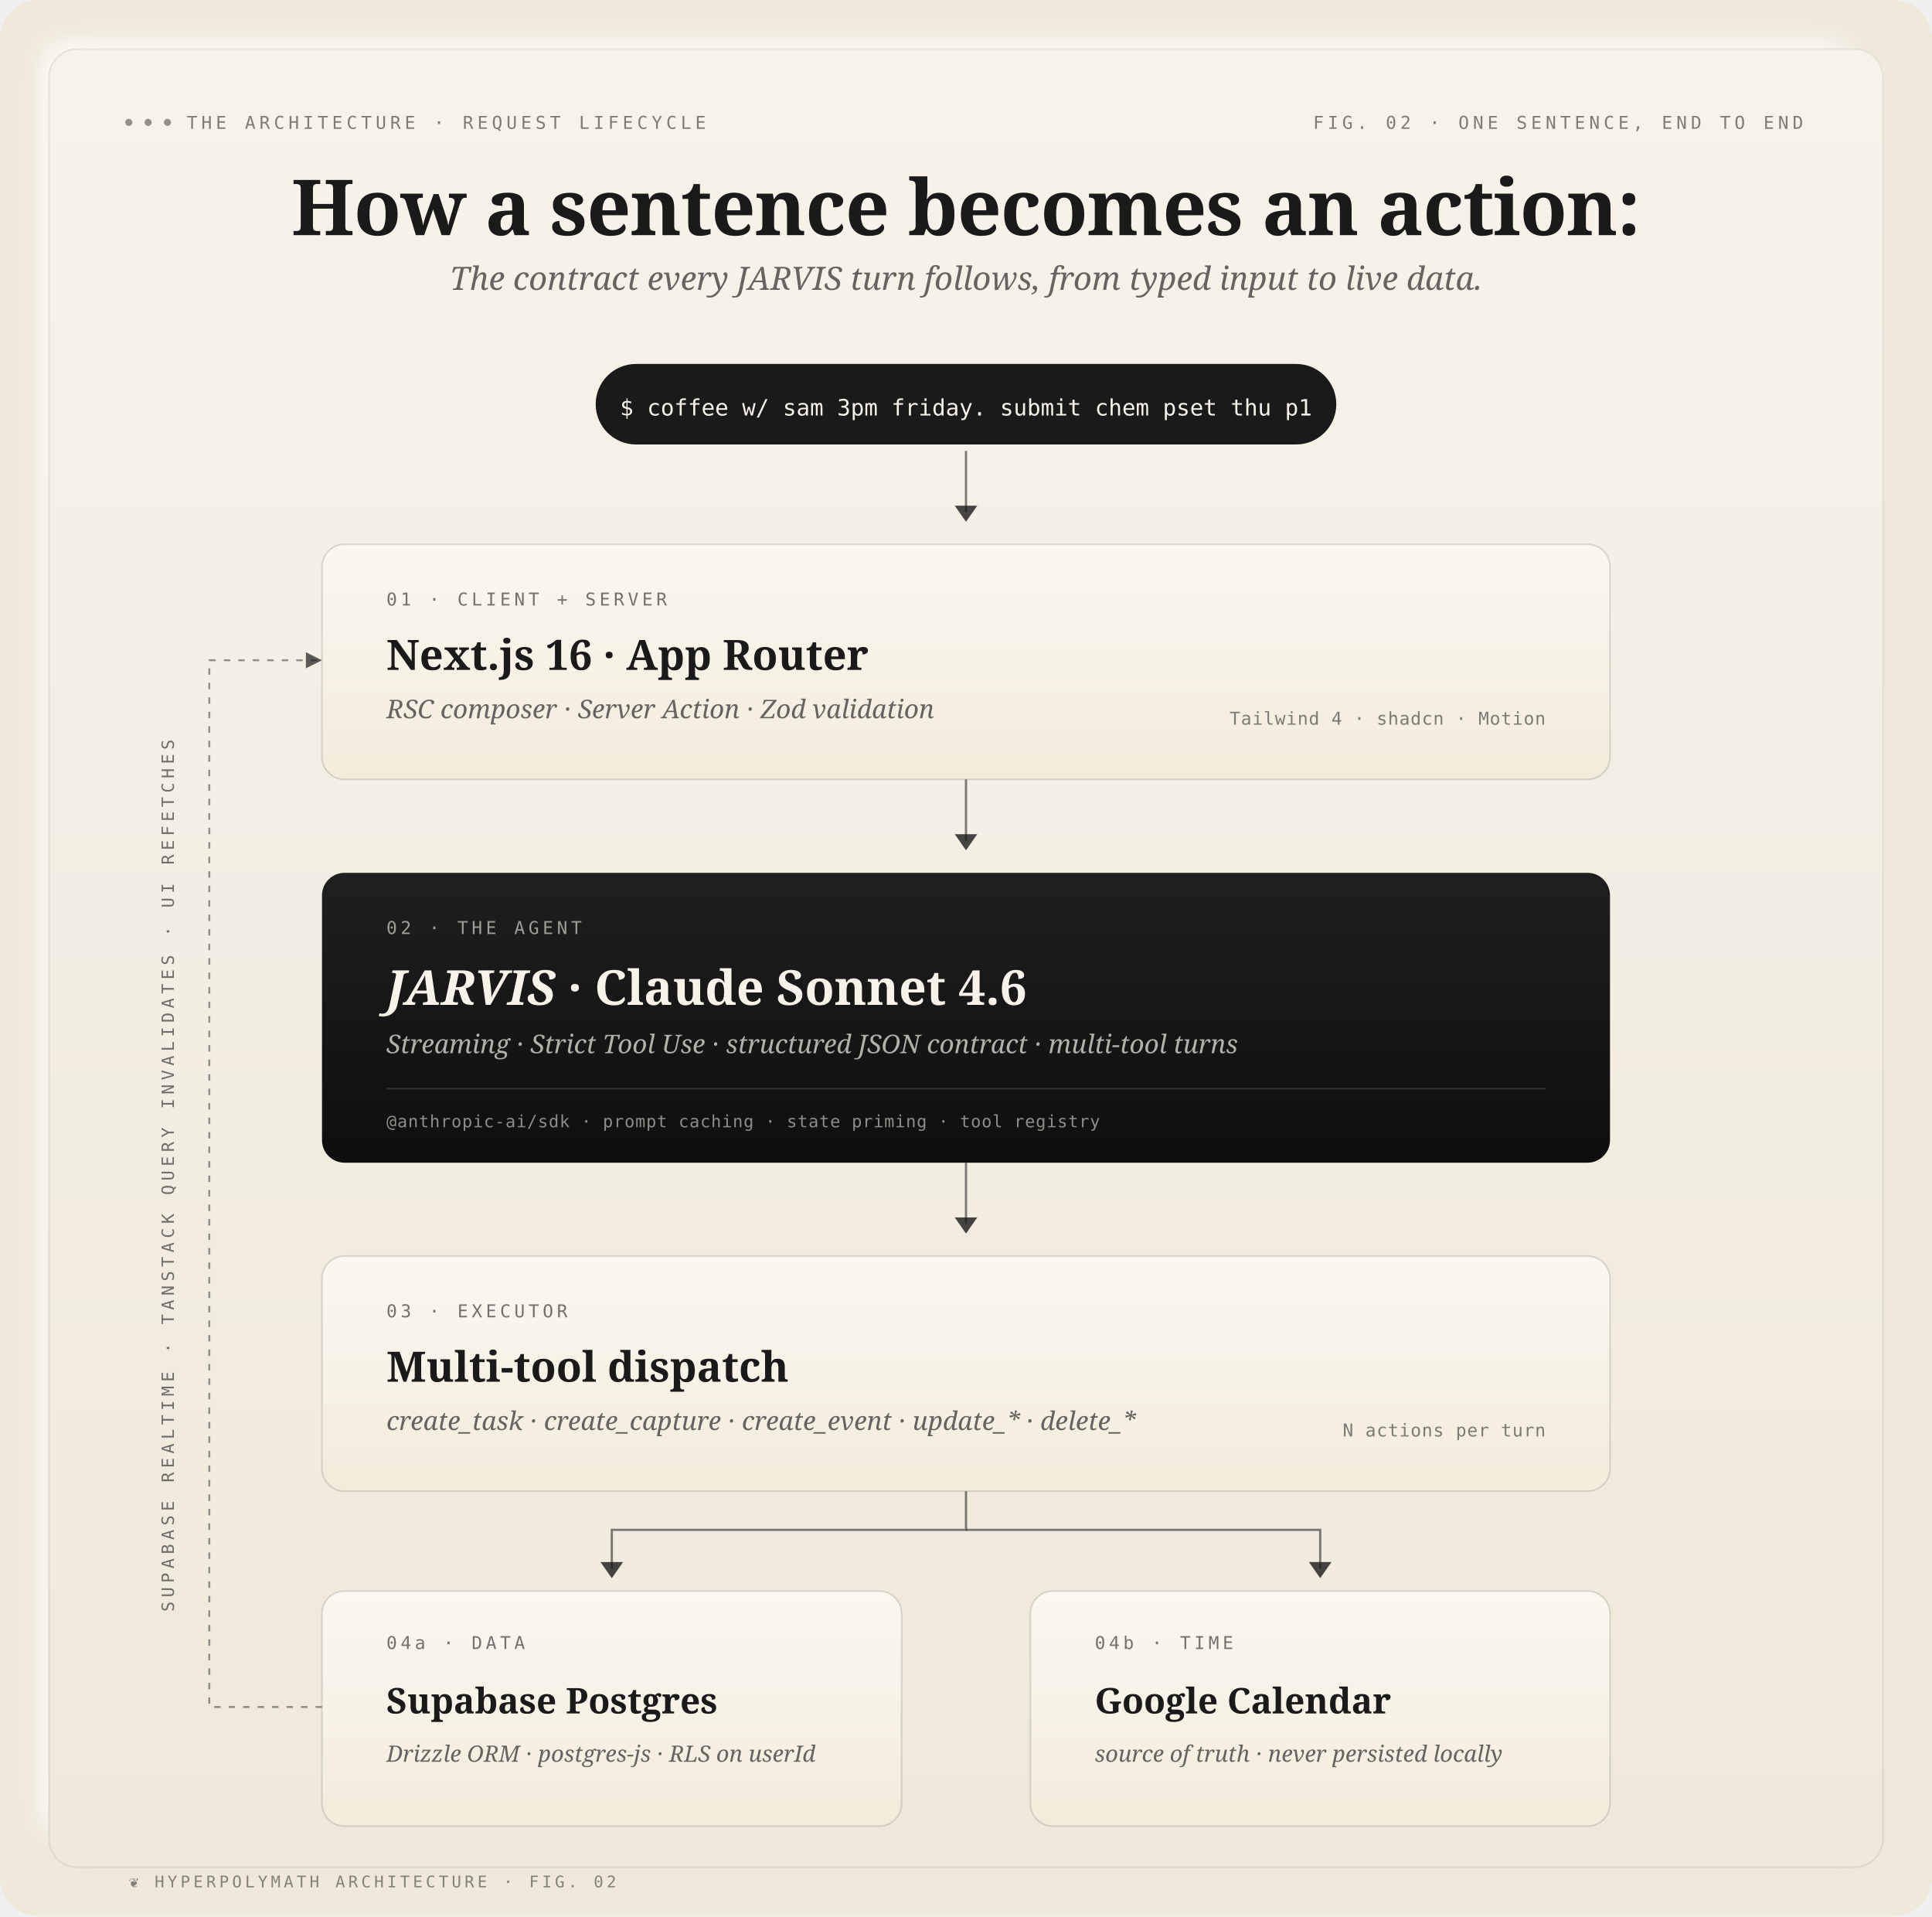
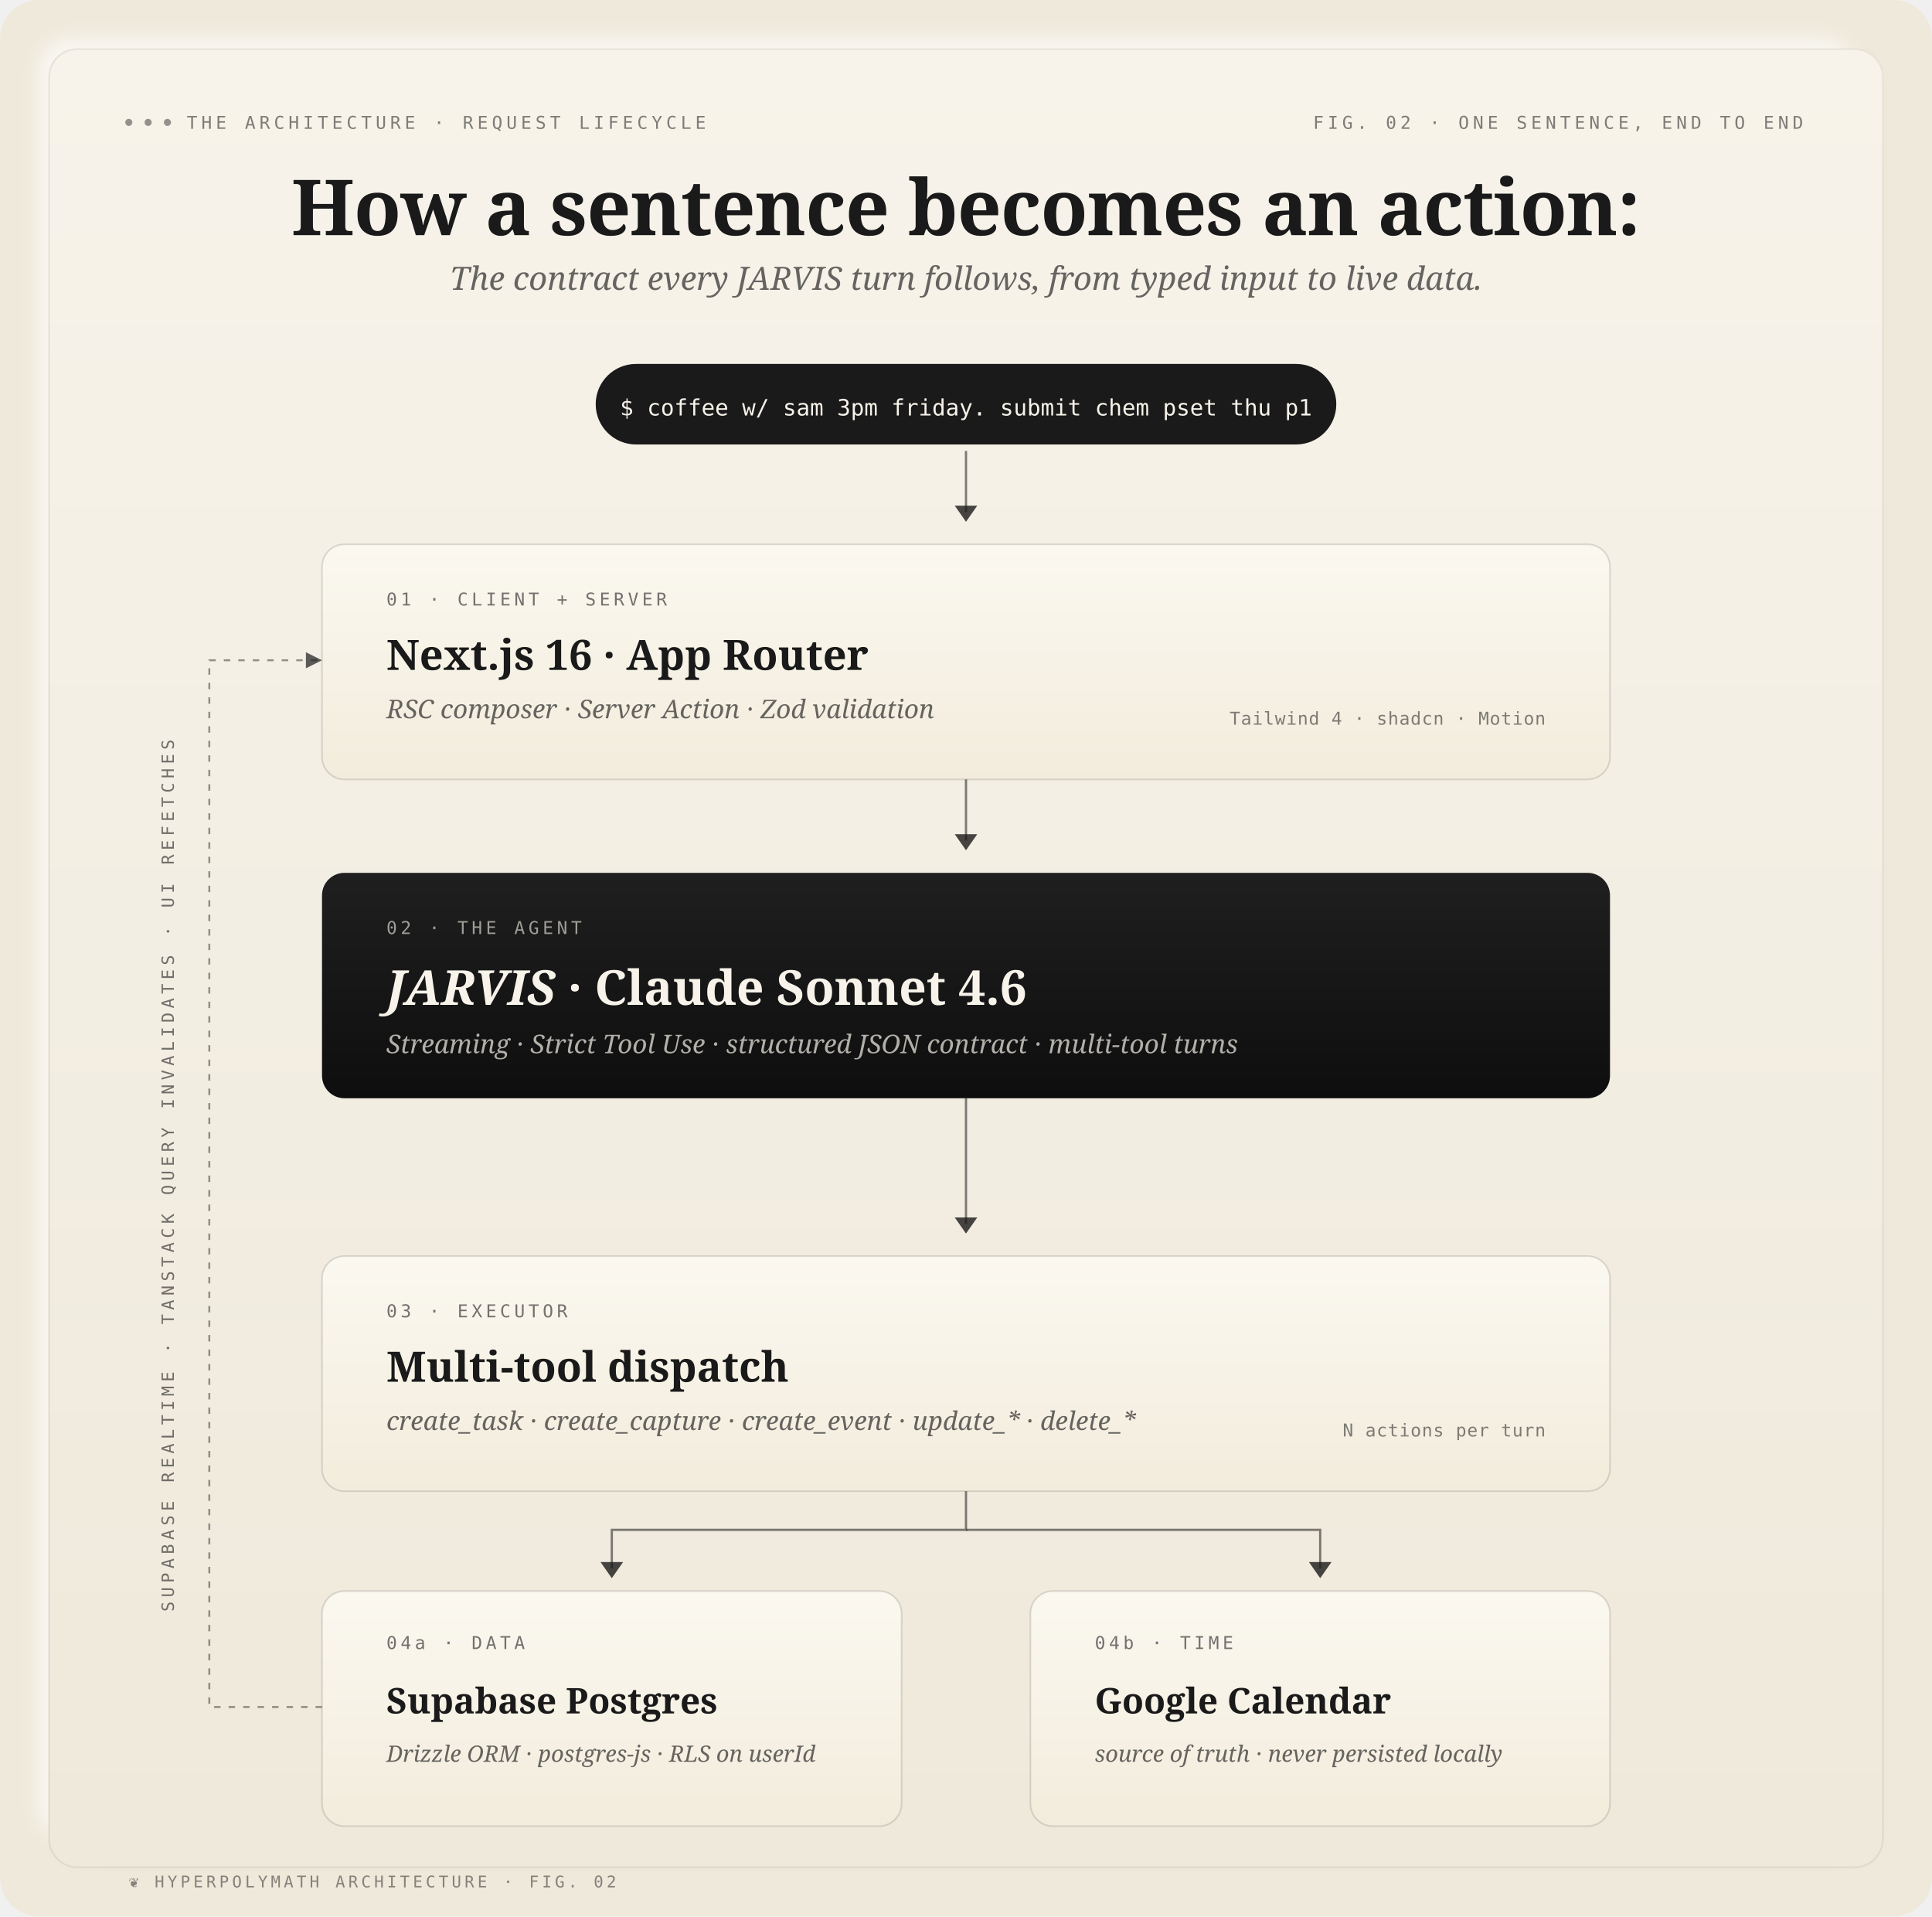
<svg xmlns="http://www.w3.org/2000/svg" viewBox="0 0 1200 1190" width="1200" height="1190" role="img" aria-label="Hyperpolymath architecture — how a sentence becomes an action, end to end">
  <defs>
    <linearGradient id="paperA" x1="0" y1="0" x2="0" y2="1">
      <stop offset="0%" stop-color="#f7f3ea" />
      <stop offset="100%" stop-color="#efe9db" />
    </linearGradient>
    <linearGradient id="cardA" x1="0" y1="0" x2="0" y2="1">
      <stop offset="0%" stop-color="#fbf8f0" />
      <stop offset="100%" stop-color="#f2ecdc" />
    </linearGradient>
    <linearGradient id="cardDark" x1="0" y1="0" x2="0" y2="1">
      <stop offset="0%" stop-color="#1f1f1f" />
      <stop offset="100%" stop-color="#0e0e0e" />
    </linearGradient>
    <filter id="neuShadow3" x="-10%" y="-10%" width="120%" height="120%">
      <feGaussianBlur stdDeviation="6" />
    </filter>
  </defs>
  <rect x="0" y="0" width="1200" height="1190" rx="24" fill="#efe9db" />
  <rect x="36" y="36" width="1128" height="1118" rx="20" fill="#d6cdb9" filter="url(#neuShadow3)" opacity="0.55" />
  <rect x="24" y="24" width="1128" height="1118" rx="20" fill="#ffffff" filter="url(#neuShadow3)" opacity="0.7" />
  <rect x="30" y="30" width="1140" height="1130" rx="18" fill="url(#paperA)" />
  <rect x="30.5" y="30.5" width="1139" height="1129" rx="17.5" fill="none" stroke="#1a1a1a" stroke-opacity="0.08" />
  <g transform="translate(80 76)" fill="#1a1a1a" opacity="0.45">
    <circle cx="0" cy="0" r="2.2" />
    <circle cx="12" cy="0" r="2.2" />
    <circle cx="24" cy="0" r="2.2" />
  </g>
  <text x="116" y="80" font-family="ui-monospace, SFMono-Regular, Menlo, monospace" font-size="11" letter-spacing="2.4" fill="#1a1a1a" fill-opacity="0.55">THE ARCHITECTURE · REQUEST LIFECYCLE</text>
  <text x="1120" y="80" text-anchor="end" font-family="ui-monospace, SFMono-Regular, Menlo, monospace" font-size="11" letter-spacing="2.4" fill="#1a1a1a" fill-opacity="0.55">FIG. 02  ·  ONE SENTENCE, END TO END</text>
  <text x="600" y="146" text-anchor="middle" font-family="'EB Garamond', Georgia, serif" font-size="48" font-weight="600" letter-spacing="-0.5" fill="#1a1a1a">How a sentence becomes an action:</text>
  <text x="600" y="180" text-anchor="middle" font-family="'EB Garamond', Georgia, serif" font-style="italic" font-size="20" fill="#1a1a1a" fill-opacity="0.65">The contract every JARVIS turn follows, from typed input to live data.</text>
  <g>
    <rect x="370" y="226" width="460" height="50" rx="25" fill="#1a1a1a" />
    <text x="600" y="258" text-anchor="middle" font-family="ui-monospace, SFMono-Regular, Menlo, monospace" font-size="14" fill="#f7f3ea">$  coffee w/ sam 3pm friday. submit chem pset thu p1</text>
  </g>
  <line x1="600" y1="280" x2="600" y2="318" stroke="#1a1a1a" stroke-opacity="0.55" stroke-width="1.4" />
  <polygon points="600,324 593,314 607,314" fill="#1a1a1a" fill-opacity="0.8" />
  <g>
    <rect x="200" y="338" width="800" height="146" rx="14" fill="url(#cardA)" stroke="#1a1a1a" stroke-opacity="0.14" />
    <text x="240" y="376" font-family="ui-monospace, SFMono-Regular, Menlo, monospace" font-size="11" letter-spacing="2.2" fill="#1a1a1a" fill-opacity="0.6">01  ·  CLIENT + SERVER</text>
    <text x="240" y="416" font-family="'EB Garamond', Georgia, serif" font-size="26" font-weight="600" fill="#1a1a1a">Next.js 16  ·  App Router</text>
    <text x="240" y="446" font-family="'EB Garamond', Georgia, serif" font-style="italic" font-size="16" fill="#1a1a1a" fill-opacity="0.65">RSC composer · Server Action · Zod validation</text>
    <text x="960" y="450" text-anchor="end" font-family="ui-monospace, SFMono-Regular, Menlo, monospace" font-size="11" letter-spacing="0.4" fill="#1a1a1a" fill-opacity="0.55">Tailwind 4  ·  shadcn  ·  Motion</text>
  </g>
  <line x1="600" y1="484" x2="600" y2="522" stroke="#1a1a1a" stroke-opacity="0.55" stroke-width="1.4" />
  <polygon points="600,528 593,518 607,518" fill="#1a1a1a" fill-opacity="0.8" />
  <g>
-     <rect x="200" y="542" width="800" height="180" rx="14" fill="url(#cardDark)" />
+     <rect x="200" y="542" width="800" height="140" rx="14" fill="url(#cardDark)" />
    <text x="240" y="580" font-family="ui-monospace, SFMono-Regular, Menlo, monospace" font-size="11" letter-spacing="2.2" fill="#f7f3ea" fill-opacity="0.6">02  ·  THE AGENT</text>
    <text x="240" y="624" font-family="'EB Garamond', Georgia, serif" font-size="30" font-weight="600" fill="#f7f3ea">
      <tspan font-style="italic" font-weight="800">JARVIS</tspan>  ·  Claude Sonnet 4.6
    </text>
    <text x="240" y="654" font-family="'EB Garamond', Georgia, serif" font-style="italic" font-size="16" fill="#f7f3ea" fill-opacity="0.7">Streaming · Strict Tool Use · structured JSON contract · multi-tool turns</text>
-     <line x1="240" y1="676" x2="960" y2="676" stroke="#f7f3ea" stroke-opacity="0.12" />
-     <text x="240" y="700" font-family="ui-monospace, SFMono-Regular, Menlo, monospace" font-size="10.5" letter-spacing="0.4" fill="#f7f3ea" fill-opacity="0.55">@anthropic-ai/sdk  ·  prompt caching  ·  state priming  ·  tool registry</text>
  </g>
-   <line x1="600" y1="722" x2="600" y2="760" stroke="#1a1a1a" stroke-opacity="0.55" stroke-width="1.4" />
+   <line x1="600" y1="682" x2="600" y2="760" stroke="#1a1a1a" stroke-opacity="0.55" stroke-width="1.4" />
  <polygon points="600,766 593,756 607,756" fill="#1a1a1a" fill-opacity="0.8" />
  <g>
    <rect x="200" y="780" width="800" height="146" rx="14" fill="url(#cardA)" stroke="#1a1a1a" stroke-opacity="0.14" />
    <text x="240" y="818" font-family="ui-monospace, SFMono-Regular, Menlo, monospace" font-size="11" letter-spacing="2.2" fill="#1a1a1a" fill-opacity="0.6">03  ·  EXECUTOR</text>
    <text x="240" y="858" font-family="'EB Garamond', Georgia, serif" font-size="26" font-weight="600" fill="#1a1a1a">Multi-tool dispatch</text>
    <text x="240" y="888" font-family="'EB Garamond', Georgia, serif" font-style="italic" font-size="16" fill="#1a1a1a" fill-opacity="0.65">create_task · create_capture · create_event · update_* · delete_*</text>
    <text x="960" y="892" text-anchor="end" font-family="ui-monospace, SFMono-Regular, Menlo, monospace" font-size="11" letter-spacing="0.4" fill="#1a1a1a" fill-opacity="0.55">N actions per turn</text>
  </g>
  <path d="M 600 926 L 600 950 L 380 950 L 380 974" fill="none" stroke="#1a1a1a" stroke-opacity="0.55" stroke-width="1.4" />
  <path d="M 600 950 L 820 950 L 820 974" fill="none" stroke="#1a1a1a" stroke-opacity="0.55" stroke-width="1.4" />
  <polygon points="380,980 373,970 387,970" fill="#1a1a1a" fill-opacity="0.8" />
  <polygon points="820,980 813,970 827,970" fill="#1a1a1a" fill-opacity="0.8" />
  <g>
    <rect x="200" y="988" width="360" height="146" rx="14" fill="url(#cardA)" stroke="#1a1a1a" stroke-opacity="0.14" />
    <text x="240" y="1024" font-family="ui-monospace, SFMono-Regular, Menlo, monospace" font-size="11" letter-spacing="2.2" fill="#1a1a1a" fill-opacity="0.6">04a  ·  DATA</text>
    <text x="240" y="1064" font-family="'EB Garamond', Georgia, serif" font-size="22" font-weight="600" fill="#1a1a1a">Supabase Postgres</text>
    <text x="240" y="1094" font-family="'EB Garamond', Georgia, serif" font-style="italic" font-size="14" fill="#1a1a1a" fill-opacity="0.65">Drizzle ORM · postgres-js · RLS on userId</text>
  </g>
  <g>
    <rect x="640" y="988" width="360" height="146" rx="14" fill="url(#cardA)" stroke="#1a1a1a" stroke-opacity="0.14" />
    <text x="680" y="1024" font-family="ui-monospace, SFMono-Regular, Menlo, monospace" font-size="11" letter-spacing="2.2" fill="#1a1a1a" fill-opacity="0.6">04b  ·  TIME</text>
    <text x="680" y="1064" font-family="'EB Garamond', Georgia, serif" font-size="22" font-weight="600" fill="#1a1a1a">Google Calendar</text>
    <text x="680" y="1094" font-family="'EB Garamond', Georgia, serif" font-style="italic" font-size="14" fill="#1a1a1a" fill-opacity="0.65">source of truth · never persisted locally</text>
  </g>
  <path d="M 200 1060 L 130 1060 L 130 410 L 200 410" fill="none" stroke="#1a1a1a" stroke-opacity="0.45" stroke-width="1.2" stroke-dasharray="4 5" />
  <polygon points="200,410 190,405 190,415" fill="#1a1a1a" fill-opacity="0.7" />
  <g transform="translate(108 730) rotate(-90)">
    <text x="0" y="0" text-anchor="middle" font-family="ui-monospace, SFMono-Regular, Menlo, monospace" font-size="10.5" letter-spacing="2.6" fill="#1a1a1a" fill-opacity="0.6">SUPABASE REALTIME  ·  TANSTACK QUERY INVALIDATES  ·  UI REFETCHES</text>
  </g>
  <text x="80" y="1172" font-family="ui-monospace, SFMono-Regular, Menlo, monospace" font-size="10" letter-spacing="2" fill="#1a1a1a" fill-opacity="0.5">❦  HYPERPOLYMATH ARCHITECTURE · FIG. 02</text>
</svg>
